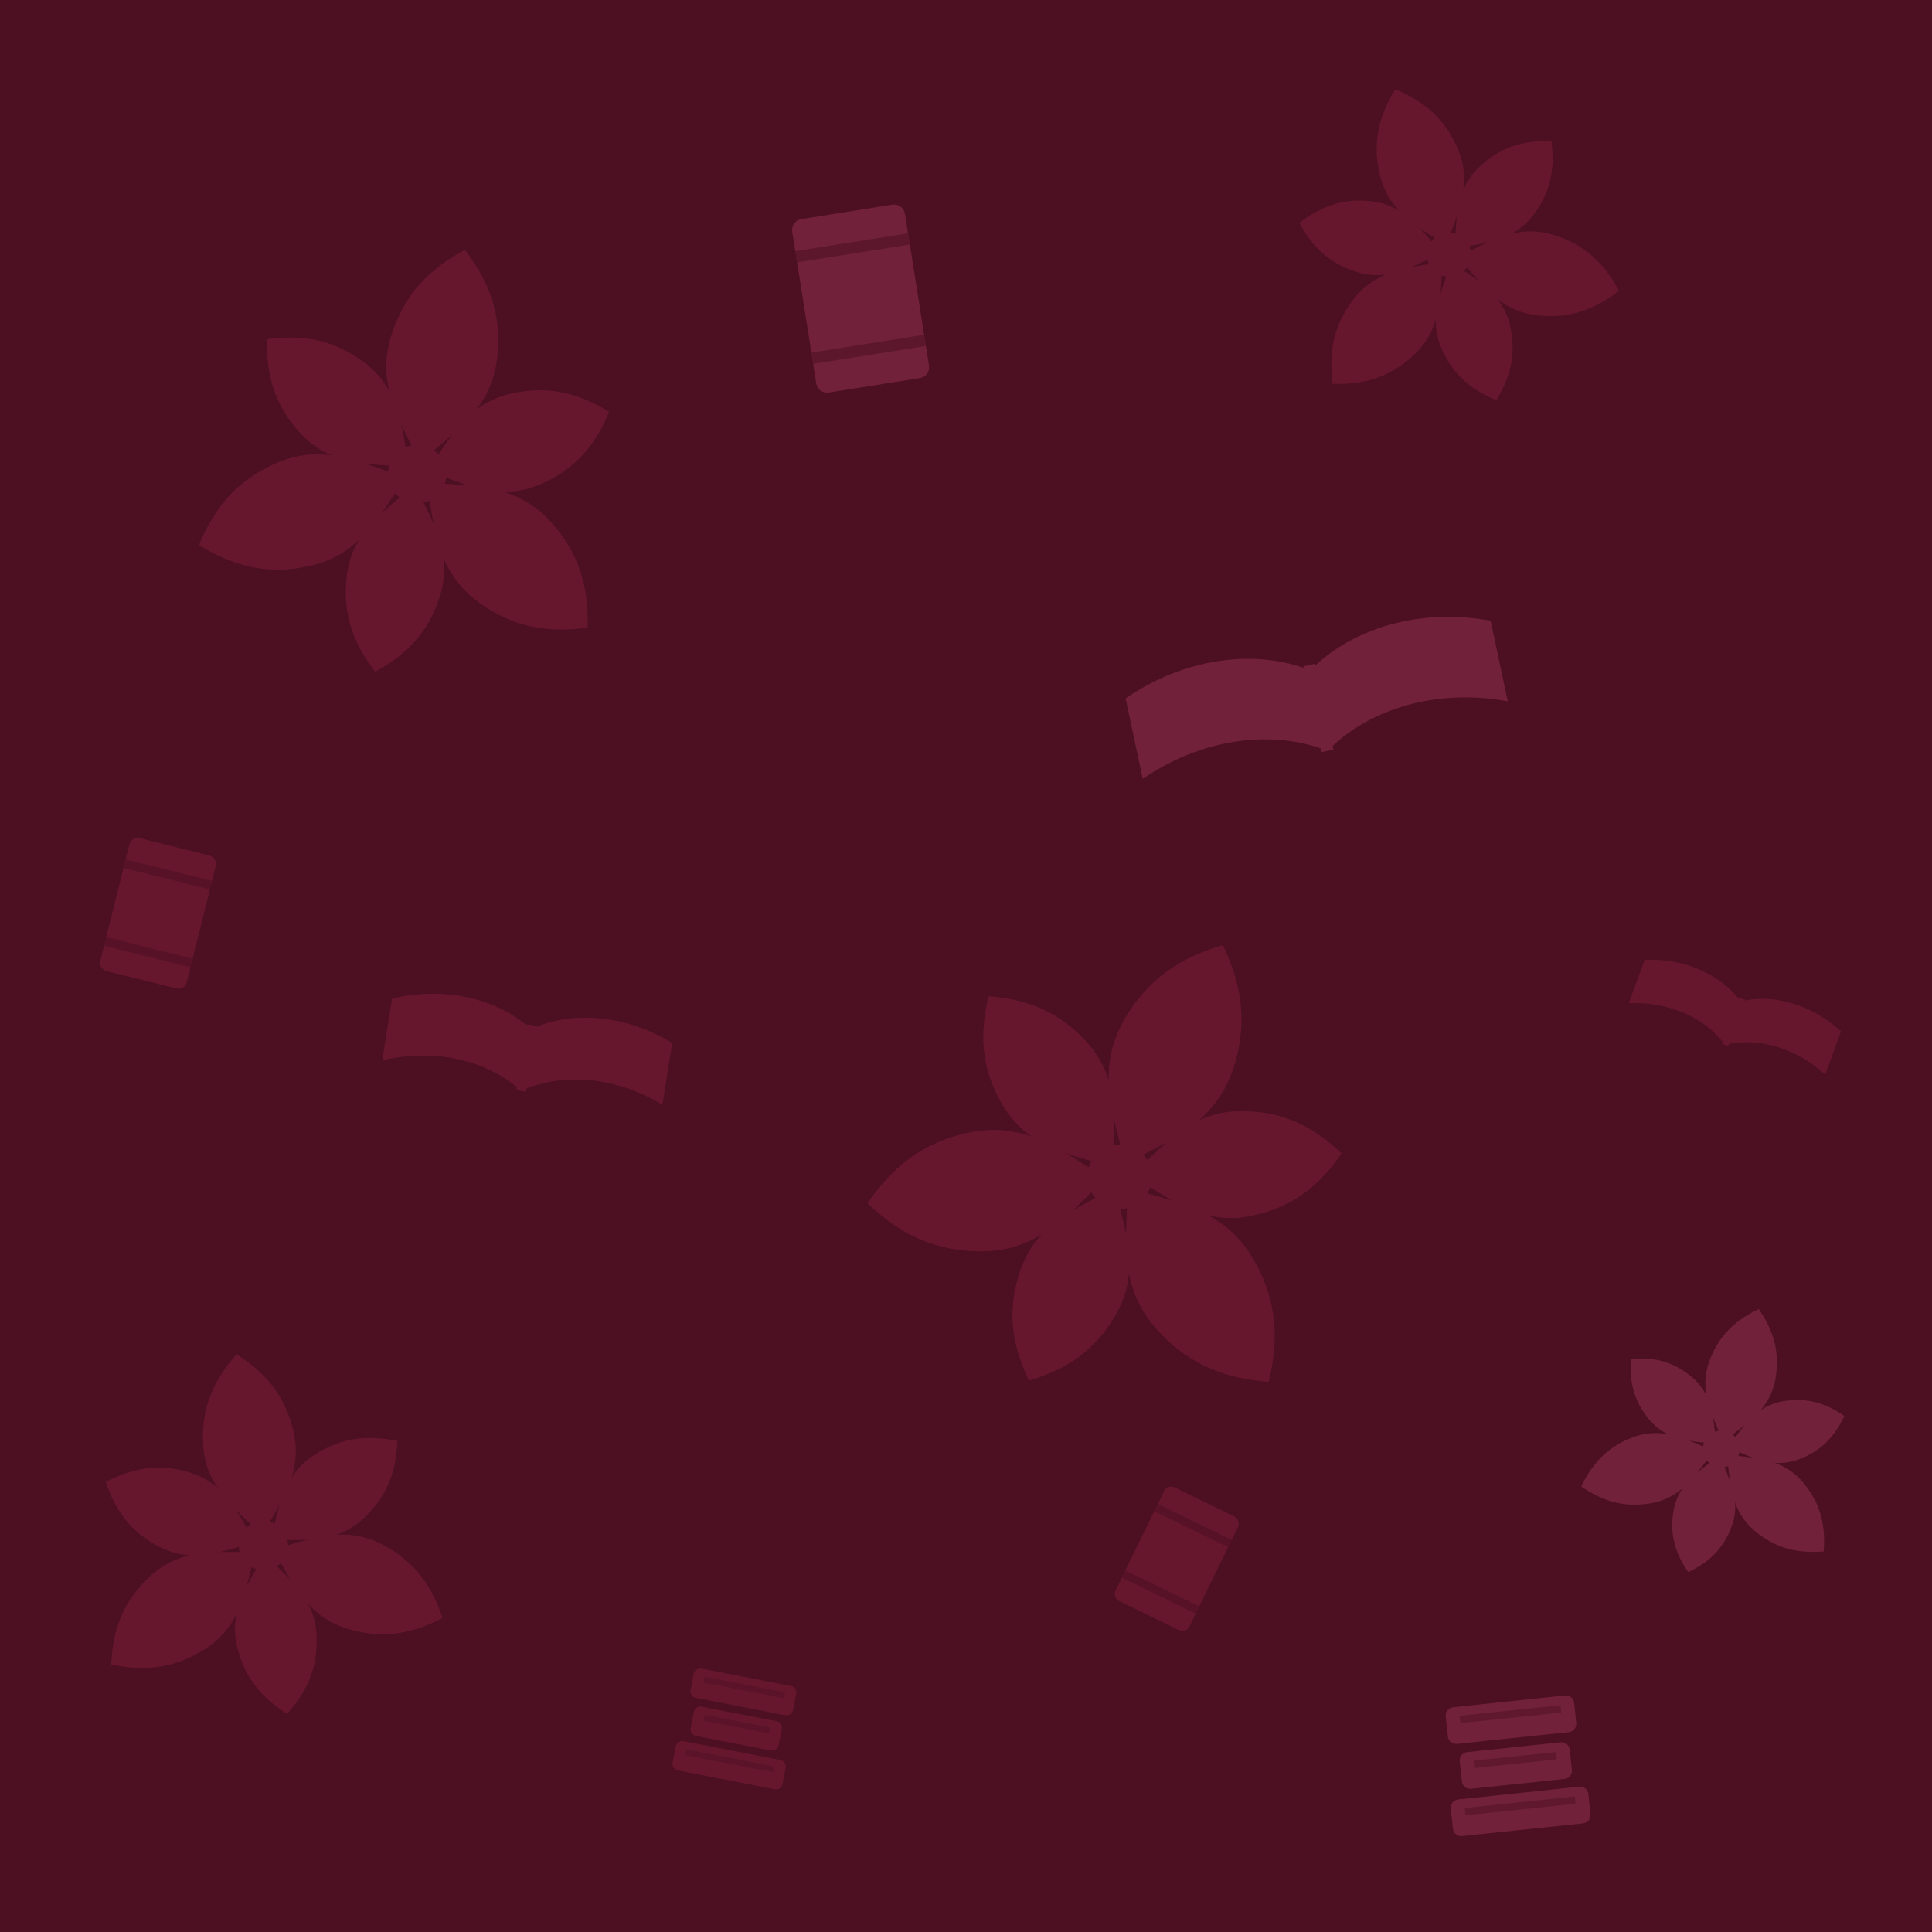
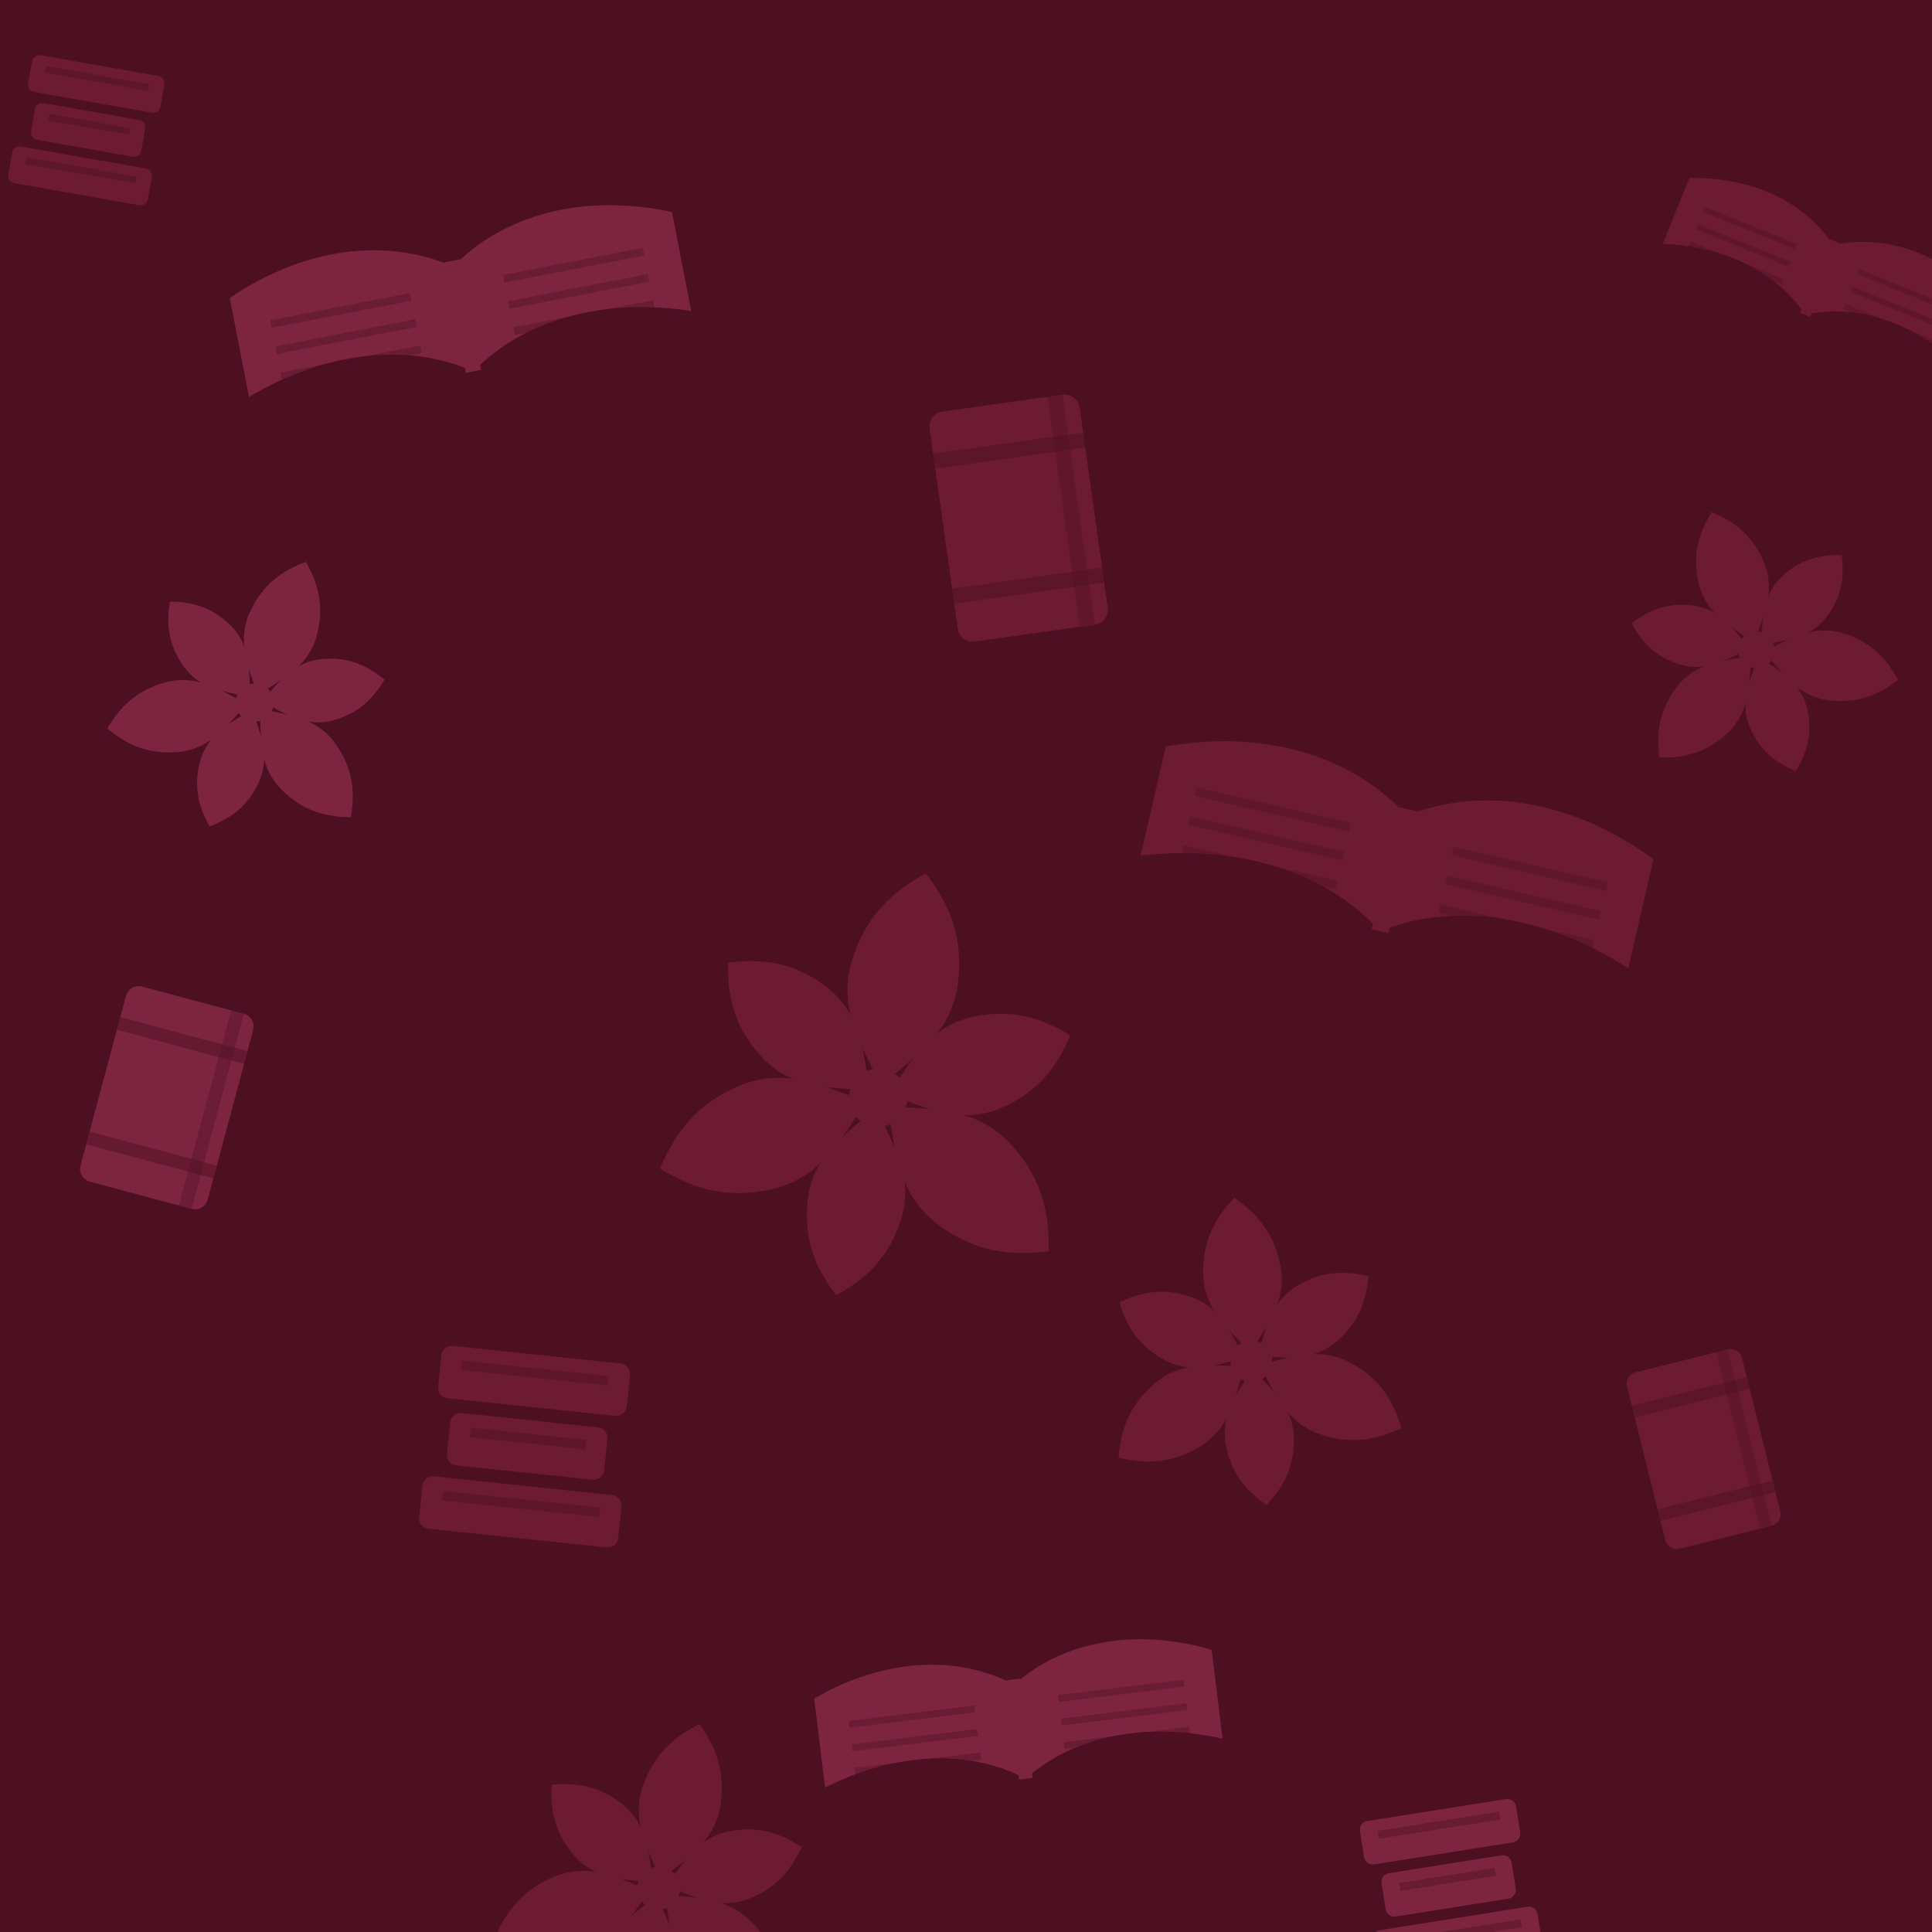
<svg xmlns="http://www.w3.org/2000/svg" width="440" height="440" viewBox="0 0 440 440">
  <rect width="440" height="440" fill="#4d0f22" />
-   <g transform="translate(95,108) rotate(12) scale(0.95)" fill="#66172e">
+   <g transform="translate(105,70) rotate(-11) scale(1.35)" fill="#7d2440">
+     <path d="M0,-7 C-10,-14 -24,-15 -38,-9 L-38,8 C-24,3 -10,4 0,11 Z" />
+     <path d="M0,-7 C10,-14 24,-15 38,-9 L38,8 C24,3 10,4 0,11 Z" />
+     <rect x="-32" y="-4.0" width="24" height="1.3" fill="#4d0f22" opacity=".4" />
+     <rect x="8" y="-4.0" width="24" height="1.3" fill="#4d0f22" opacity=".4" />
+     <rect x="-32" y="0.5" width="24" height="1.3" fill="#4d0f22" opacity=".4" />
+     <rect x="8" y="0.5" width="24" height="1.3" fill="#4d0f22" opacity=".4" />
+     <rect x="-32" y="5.0" width="24" height="1.3" fill="#4d0f22" opacity=".4" />
+     <rect x="8" y="5.0" width="24" height="1.3" fill="#4d0f22" opacity=".4" />
+     <rect x="-1.3" y="-8" width="2.6" height="19" />
+   </g>
+   <g transform="translate(318,196) rotate(13) scale(1.5)" fill="#6d1a33">
+     <path d="M0,-7 C-10,-14 -24,-15 -38,-9 L-38,8 C-24,3 -10,4 0,11 Z" />
+     <path d="M0,-7 C10,-14 24,-15 38,-9 L38,8 C24,3 10,4 0,11 Z" />
+     <rect x="-32" y="-4.0" width="24" height="1.3" fill="#4d0f22" opacity=".4" />
+     <rect x="8" y="-4.0" width="24" height="1.3" fill="#4d0f22" opacity=".4" />
+     <rect x="-32" y="0.5" width="24" height="1.3" fill="#4d0f22" opacity=".4" />
+     <rect x="8" y="0.5" width="24" height="1.3" fill="#4d0f22" opacity=".4" />
+     <rect x="-32" y="5.0" width="24" height="1.3" fill="#4d0f22" opacity=".4" />
+     <rect x="8" y="5.0" width="24" height="1.3" fill="#4d0f22" opacity=".4" />
+     <rect x="-1.3" y="-8" width="2.6" height="19" />
+   </g>
+   <g transform="translate(232,392) rotate(-7) scale(1.2)" fill="#7d2440">
+     <path d="M0,-7 C-10,-14 -24,-15 -38,-9 L-38,8 C-24,3 -10,4 0,11 Z" />
+     <path d="M0,-7 C10,-14 24,-15 38,-9 L38,8 C24,3 10,4 0,11 Z" />
+     <rect x="-32" y="-4.0" width="24" height="1.3" fill="#4d0f22" opacity=".4" />
+     <rect x="8" y="-4.0" width="24" height="1.3" fill="#4d0f22" opacity=".4" />
+     <rect x="-32" y="0.5" width="24" height="1.3" fill="#4d0f22" opacity=".4" />
+     <rect x="8" y="0.5" width="24" height="1.3" fill="#4d0f22" opacity=".4" />
+     <rect x="-32" y="5.0" width="24" height="1.3" fill="#4d0f22" opacity=".4" />
+     <rect x="8" y="5.0" width="24" height="1.3" fill="#4d0f22" opacity=".4" />
+     <rect x="-1.3" y="-8" width="2.6" height="19" />
+   </g>
+   <g transform="translate(415,62) rotate(22) scale(0.95)" fill="#6d1a33">
+     <path d="M0,-7 C-10,-14 -24,-15 -38,-9 L-38,8 C-24,3 -10,4 0,11 Z" />
+     <path d="M0,-7 C10,-14 24,-15 38,-9 L38,8 C24,3 10,4 0,11 Z" />
+     <rect x="-32" y="-4.0" width="24" height="1.3" fill="#4d0f22" opacity=".4" />
+     <rect x="8" y="-4.0" width="24" height="1.3" fill="#4d0f22" opacity=".4" />
+     <rect x="-32" y="0.5" width="24" height="1.3" fill="#4d0f22" opacity=".4" />
+     <rect x="8" y="0.5" width="24" height="1.3" fill="#4d0f22" opacity=".4" />
+     <rect x="-32" y="5.0" width="24" height="1.3" fill="#4d0f22" opacity=".4" />
+     <rect x="8" y="5.0" width="24" height="1.3" fill="#4d0f22" opacity=".4" />
+     <rect x="-1.3" y="-8" width="2.6" height="19" />
+   </g>
+   <g transform="translate(232,118) rotate(-8) scale(1.15)" fill="#6d1a33">
+     <rect x="-15" y="-23" width="30" height="46" rx="3" />
+     <rect x="-15" y="-15" width="30" height="3" fill="#4d0f22" opacity=".5" />
+     <rect x="-15" y="12" width="30" height="3" fill="#4d0f22" opacity=".5" />
+     <rect x="9" y="-23" width="3" height="46" fill="#4d0f22" opacity=".35" />
+   </g>
+   <g transform="translate(38,250) rotate(15) scale(1.0)" fill="#7d2440">
+     <rect x="-15" y="-23" width="30" height="46" rx="3" />
+     <rect x="-15" y="-15" width="30" height="3" fill="#4d0f22" opacity=".5" />
+     <rect x="-15" y="12" width="30" height="3" fill="#4d0f22" opacity=".5" />
+     <rect x="9" y="-23" width="3" height="46" fill="#4d0f22" opacity=".35" />
+   </g>
+   <g transform="translate(388,330) rotate(-14) scale(0.9)" fill="#6d1a33">
+     <rect x="-15" y="-23" width="30" height="46" rx="3" />
+     <rect x="-15" y="-15" width="30" height="3" fill="#4d0f22" opacity=".5" />
+     <rect x="-15" y="12" width="30" height="3" fill="#4d0f22" opacity=".5" />
+     <rect x="9" y="-23" width="3" height="46" fill="#4d0f22" opacity=".35" />
+   </g>
+   <g transform="translate(120,330) rotate(6) scale(1.2)" fill="#6d1a33">
+     <rect x="-18" y="-18" width="36" height="10" rx="2" />
+     <rect x="-14" y="-15.4" width="28" height="1.8" fill="#4d0f22" opacity=".45" />
+     <rect x="-15" y="-5.5" width="30" height="10" rx="2" />
+     <rect x="-11" y="-2.9" width="22" height="1.8" fill="#4d0f22" opacity=".45" />
+     <rect x="-19" y="7.0" width="38" height="10" rx="2" />
+     <rect x="-15" y="9.6" width="30" height="1.8" fill="#4d0f22" opacity=".45" />
+   </g>
+   <g transform="translate(330,430) rotate(-9) scale(1.0)" fill="#7d2440">
+     <rect x="-18" y="-18" width="36" height="10" rx="2" />
+     <rect x="-14" y="-15.4" width="28" height="1.8" fill="#4d0f22" opacity=".45" />
+     <rect x="-15" y="-5.5" width="30" height="10" rx="2" />
+     <rect x="-11" y="-2.9" width="22" height="1.8" fill="#4d0f22" opacity=".45" />
+     <rect x="-19" y="7.0" width="38" height="10" rx="2" />
+     <rect x="-15" y="9.6" width="30" height="1.8" fill="#4d0f22" opacity=".45" />
+   </g>
+   <g transform="translate(20,30) rotate(10) scale(0.85)" fill="#6d1a33">
+     <rect x="-18" y="-18" width="36" height="10" rx="2" />
+     <rect x="-14" y="-15.4" width="28" height="1.8" fill="#4d0f22" opacity=".45" />
+     <rect x="-15" y="-5.5" width="30" height="10" rx="2" />
+     <rect x="-11" y="-2.9" width="22" height="1.8" fill="#4d0f22" opacity=".45" />
+     <rect x="-19" y="7.0" width="38" height="10" rx="2" />
+     <rect x="-15" y="9.6" width="30" height="1.8" fill="#4d0f22" opacity=".45" />
+   </g>
+   <g transform="translate(200,250) rotate(12) scale(0.95)" fill="#6d1a33">
    <g transform="rotate(0) scale(1)">
      <path d="M0,-3 C7,-12 14,-19 13,-31 C12,-42 7,-49 0,-55 C-7,-49 -12,-42 -13,-31 C-14,-19 -7,-12 0,-3 Z" />
    </g>
    <g transform="rotate(60) scale(0.88)">
      <path d="M0,-3 C7,-12 14,-19 13,-31 C12,-42 7,-49 0,-55 C-7,-49 -12,-42 -13,-31 C-14,-19 -7,-12 0,-3 Z" />
    </g>
    <g transform="rotate(120) scale(1)">
      <path d="M0,-3 C7,-12 14,-19 13,-31 C12,-42 7,-49 0,-55 C-7,-49 -12,-42 -13,-31 C-14,-19 -7,-12 0,-3 Z" />
    </g>
    <g transform="rotate(180) scale(0.88)">
      <path d="M0,-3 C7,-12 14,-19 13,-31 C12,-42 7,-49 0,-55 C-7,-49 -12,-42 -13,-31 C-14,-19 -7,-12 0,-3 Z" />
    </g>
    <g transform="rotate(240) scale(1)">
      <path d="M0,-3 C7,-12 14,-19 13,-31 C12,-42 7,-49 0,-55 C-7,-49 -12,-42 -13,-31 C-14,-19 -7,-12 0,-3 Z" />
    </g>
    <g transform="rotate(300) scale(0.88)">
      <path d="M0,-3 C7,-12 14,-19 13,-31 C12,-42 7,-49 0,-55 C-7,-49 -12,-42 -13,-31 C-14,-19 -7,-12 0,-3 Z" />
    </g>
-     <circle r="7" fill="#66172e" />
+     <circle r="7" fill="#6d1a33" />
  </g>
-   <g transform="translate(330,58) rotate(-18) scale(0.72)" fill="#66172e">
+   <g transform="translate(400,148) rotate(-18) scale(0.6)" fill="#6d1a33">
    <g transform="rotate(0) scale(1)">
      <path d="M0,-3 C7,-12 14,-19 13,-31 C12,-42 7,-49 0,-55 C-7,-49 -12,-42 -13,-31 C-14,-19 -7,-12 0,-3 Z" />
    </g>
    <g transform="rotate(60) scale(0.88)">
      <path d="M0,-3 C7,-12 14,-19 13,-31 C12,-42 7,-49 0,-55 C-7,-49 -12,-42 -13,-31 C-14,-19 -7,-12 0,-3 Z" />
    </g>
    <g transform="rotate(120) scale(1)">
      <path d="M0,-3 C7,-12 14,-19 13,-31 C12,-42 7,-49 0,-55 C-7,-49 -12,-42 -13,-31 C-14,-19 -7,-12 0,-3 Z" />
    </g>
    <g transform="rotate(180) scale(0.88)">
      <path d="M0,-3 C7,-12 14,-19 13,-31 C12,-42 7,-49 0,-55 C-7,-49 -12,-42 -13,-31 C-14,-19 -7,-12 0,-3 Z" />
    </g>
    <g transform="rotate(240) scale(1)">
      <path d="M0,-3 C7,-12 14,-19 13,-31 C12,-42 7,-49 0,-55 C-7,-49 -12,-42 -13,-31 C-14,-19 -7,-12 0,-3 Z" />
    </g>
    <g transform="rotate(300) scale(0.88)">
      <path d="M0,-3 C7,-12 14,-19 13,-31 C12,-42 7,-49 0,-55 C-7,-49 -12,-42 -13,-31 C-14,-19 -7,-12 0,-3 Z" />
    </g>
-     <circle r="7" fill="#66172e" />
+     <circle r="7" fill="#6d1a33" />
  </g>
-   <g transform="translate(255,268) rotate(24) scale(1.05)" fill="#66172e">
+   <g transform="translate(58,160) rotate(20) scale(0.62)" fill="#7d2440">
    <g transform="rotate(0) scale(1)">
      <path d="M0,-3 C7,-12 14,-19 13,-31 C12,-42 7,-49 0,-55 C-7,-49 -12,-42 -13,-31 C-14,-19 -7,-12 0,-3 Z" />
    </g>
    <g transform="rotate(60) scale(0.88)">
      <path d="M0,-3 C7,-12 14,-19 13,-31 C12,-42 7,-49 0,-55 C-7,-49 -12,-42 -13,-31 C-14,-19 -7,-12 0,-3 Z" />
    </g>
    <g transform="rotate(120) scale(1)">
      <path d="M0,-3 C7,-12 14,-19 13,-31 C12,-42 7,-49 0,-55 C-7,-49 -12,-42 -13,-31 C-14,-19 -7,-12 0,-3 Z" />
    </g>
    <g transform="rotate(180) scale(0.88)">
      <path d="M0,-3 C7,-12 14,-19 13,-31 C12,-42 7,-49 0,-55 C-7,-49 -12,-42 -13,-31 C-14,-19 -7,-12 0,-3 Z" />
    </g>
    <g transform="rotate(240) scale(1)">
      <path d="M0,-3 C7,-12 14,-19 13,-31 C12,-42 7,-49 0,-55 C-7,-49 -12,-42 -13,-31 C-14,-19 -7,-12 0,-3 Z" />
    </g>
    <g transform="rotate(300) scale(0.88)">
      <path d="M0,-3 C7,-12 14,-19 13,-31 C12,-42 7,-49 0,-55 C-7,-49 -12,-42 -13,-31 C-14,-19 -7,-12 0,-3 Z" />
    </g>
-     <circle r="7" fill="#66172e" />
+     <circle r="7" fill="#7d2440" />
  </g>
-   <g transform="translate(60,352) rotate(-8) scale(0.8)" fill="#66172e">
+   <g transform="translate(285,310) rotate(-6) scale(0.68)" fill="#6d1a33">
    <g transform="rotate(0) scale(1)">
      <path d="M0,-3 C7,-12 14,-19 13,-31 C12,-42 7,-49 0,-55 C-7,-49 -12,-42 -13,-31 C-14,-19 -7,-12 0,-3 Z" />
    </g>
    <g transform="rotate(60) scale(0.88)">
      <path d="M0,-3 C7,-12 14,-19 13,-31 C12,-42 7,-49 0,-55 C-7,-49 -12,-42 -13,-31 C-14,-19 -7,-12 0,-3 Z" />
    </g>
    <g transform="rotate(120) scale(1)">
      <path d="M0,-3 C7,-12 14,-19 13,-31 C12,-42 7,-49 0,-55 C-7,-49 -12,-42 -13,-31 C-14,-19 -7,-12 0,-3 Z" />
    </g>
    <g transform="rotate(180) scale(0.88)">
      <path d="M0,-3 C7,-12 14,-19 13,-31 C12,-42 7,-49 0,-55 C-7,-49 -12,-42 -13,-31 C-14,-19 -7,-12 0,-3 Z" />
    </g>
    <g transform="rotate(240) scale(1)">
      <path d="M0,-3 C7,-12 14,-19 13,-31 C12,-42 7,-49 0,-55 C-7,-49 -12,-42 -13,-31 C-14,-19 -7,-12 0,-3 Z" />
    </g>
    <g transform="rotate(300) scale(0.88)">
      <path d="M0,-3 C7,-12 14,-19 13,-31 C12,-42 7,-49 0,-55 C-7,-49 -12,-42 -13,-31 C-14,-19 -7,-12 0,-3 Z" />
    </g>
-     <circle r="7" fill="#66172e" />
+     <circle r="7" fill="#6d1a33" />
  </g>
-   <g transform="translate(392,330) rotate(15) scale(0.6)" fill="#71213a">
+   <g transform="translate(150,430) rotate(14) scale(0.7)" fill="#6d1a33">
    <g transform="rotate(0) scale(1)">
      <path d="M0,-3 C7,-12 14,-19 13,-31 C12,-42 7,-49 0,-55 C-7,-49 -12,-42 -13,-31 C-14,-19 -7,-12 0,-3 Z" />
    </g>
    <g transform="rotate(60) scale(0.88)">
      <path d="M0,-3 C7,-12 14,-19 13,-31 C12,-42 7,-49 0,-55 C-7,-49 -12,-42 -13,-31 C-14,-19 -7,-12 0,-3 Z" />
    </g>
    <g transform="rotate(120) scale(1)">
      <path d="M0,-3 C7,-12 14,-19 13,-31 C12,-42 7,-49 0,-55 C-7,-49 -12,-42 -13,-31 C-14,-19 -7,-12 0,-3 Z" />
    </g>
    <g transform="rotate(180) scale(0.88)">
      <path d="M0,-3 C7,-12 14,-19 13,-31 C12,-42 7,-49 0,-55 C-7,-49 -12,-42 -13,-31 C-14,-19 -7,-12 0,-3 Z" />
    </g>
    <g transform="rotate(240) scale(1)">
      <path d="M0,-3 C7,-12 14,-19 13,-31 C12,-42 7,-49 0,-55 C-7,-49 -12,-42 -13,-31 C-14,-19 -7,-12 0,-3 Z" />
    </g>
    <g transform="rotate(300) scale(0.88)">
      <path d="M0,-3 C7,-12 14,-19 13,-31 C12,-42 7,-49 0,-55 C-7,-49 -12,-42 -13,-31 C-14,-19 -7,-12 0,-3 Z" />
    </g>
-     <circle r="7" fill="#71213a" />
-   </g>
-   <g transform="translate(300,160) rotate(-12) scale(1.25)" fill="#71213a">
-     <path d="M0,-6 C-9,-12 -22,-13 -34,-8 L-34,7 C-22,2 -9,3 0,9 Z" />
-     <path d="M0,-6 C9,-12 22,-13 34,-8 L34,7 C22,2 9,3 0,9 Z" />
-     <rect x="-1.1" y="-7" width="2.2" height="16" />
-   </g>
-   <g transform="translate(120,240) rotate(9) scale(0.95)" fill="#66172e">
-     <path d="M0,-6 C-9,-12 -22,-13 -34,-8 L-34,7 C-22,2 -9,3 0,9 Z" />
-     <path d="M0,-6 C9,-12 22,-13 34,-8 L34,7 C22,2 9,3 0,9 Z" />
-     <rect x="-1.1" y="-7" width="2.2" height="16" />
-   </g>
-   <g transform="translate(395,232) rotate(20) scale(0.7)" fill="#66172e">
-     <path d="M0,-6 C-9,-12 -22,-13 -34,-8 L-34,7 C-22,2 -9,3 0,9 Z" />
-     <path d="M0,-6 C9,-12 22,-13 34,-8 L34,7 C22,2 9,3 0,9 Z" />
-     <rect x="-1.1" y="-7" width="2.2" height="16" />
-   </g>
-   <g transform="translate(196,68) rotate(-9) scale(1.0)" fill="#71213a">
-     <rect x="-13" y="-20" width="26" height="40" rx="2.5" />
-     <rect x="-13" y="-13" width="26" height="2.6" fill="#4d0f22" opacity=".55" />
-     <rect x="-13" y="10.4" width="26" height="2.6" fill="#4d0f22" opacity=".55" />
-   </g>
-   <g transform="translate(36,208) rotate(14) scale(0.78)" fill="#66172e">
-     <rect x="-13" y="-20" width="26" height="40" rx="2.5" />
-     <rect x="-13" y="-13" width="26" height="2.6" fill="#4d0f22" opacity=".55" />
-     <rect x="-13" y="10.4" width="26" height="2.6" fill="#4d0f22" opacity=".55" />
-   </g>
-   <g transform="translate(345,400) rotate(-6) scale(1.05)" fill="#71213a">
-     <rect x="-14" y="-12" width="28" height="8" rx="1.8" />
-     <rect x="-11" y="-10" width="22" height="1.6" fill="#4d0f22" opacity=".5" />
-     <rect x="-12" y="-2" width="24" height="8" rx="1.8" />
-     <rect x="-9" y="0" width="18" height="1.6" fill="#4d0f22" opacity=".5" />
-     <rect x="-15" y="8" width="30" height="8" rx="1.8" />
-     <rect x="-12" y="10" width="24" height="1.6" fill="#4d0f22" opacity=".5" />
-   </g>
-   <g transform="translate(168,392) rotate(11) scale(0.85)" fill="#66172e">
-     <rect x="-14" y="-12" width="28" height="8" rx="1.8" />
-     <rect x="-11" y="-10" width="22" height="1.6" fill="#4d0f22" opacity=".5" />
-     <rect x="-12" y="-2" width="24" height="8" rx="1.8" />
-     <rect x="-9" y="0" width="18" height="1.6" fill="#4d0f22" opacity=".5" />
-     <rect x="-15" y="8" width="30" height="8" rx="1.8" />
-     <rect x="-12" y="10" width="24" height="1.6" fill="#4d0f22" opacity=".5" />
-   </g>
-   <g transform="translate(268,355) rotate(26) scale(0.72)" fill="#66172e">
-     <rect x="-13" y="-20" width="26" height="40" rx="2.5" />
-     <rect x="-13" y="-13" width="26" height="2.6" fill="#4d0f22" opacity=".55" />
-     <rect x="-13" y="10.4" width="26" height="2.6" fill="#4d0f22" opacity=".55" />
+     <circle r="7" fill="#6d1a33" />
  </g>
</svg>
